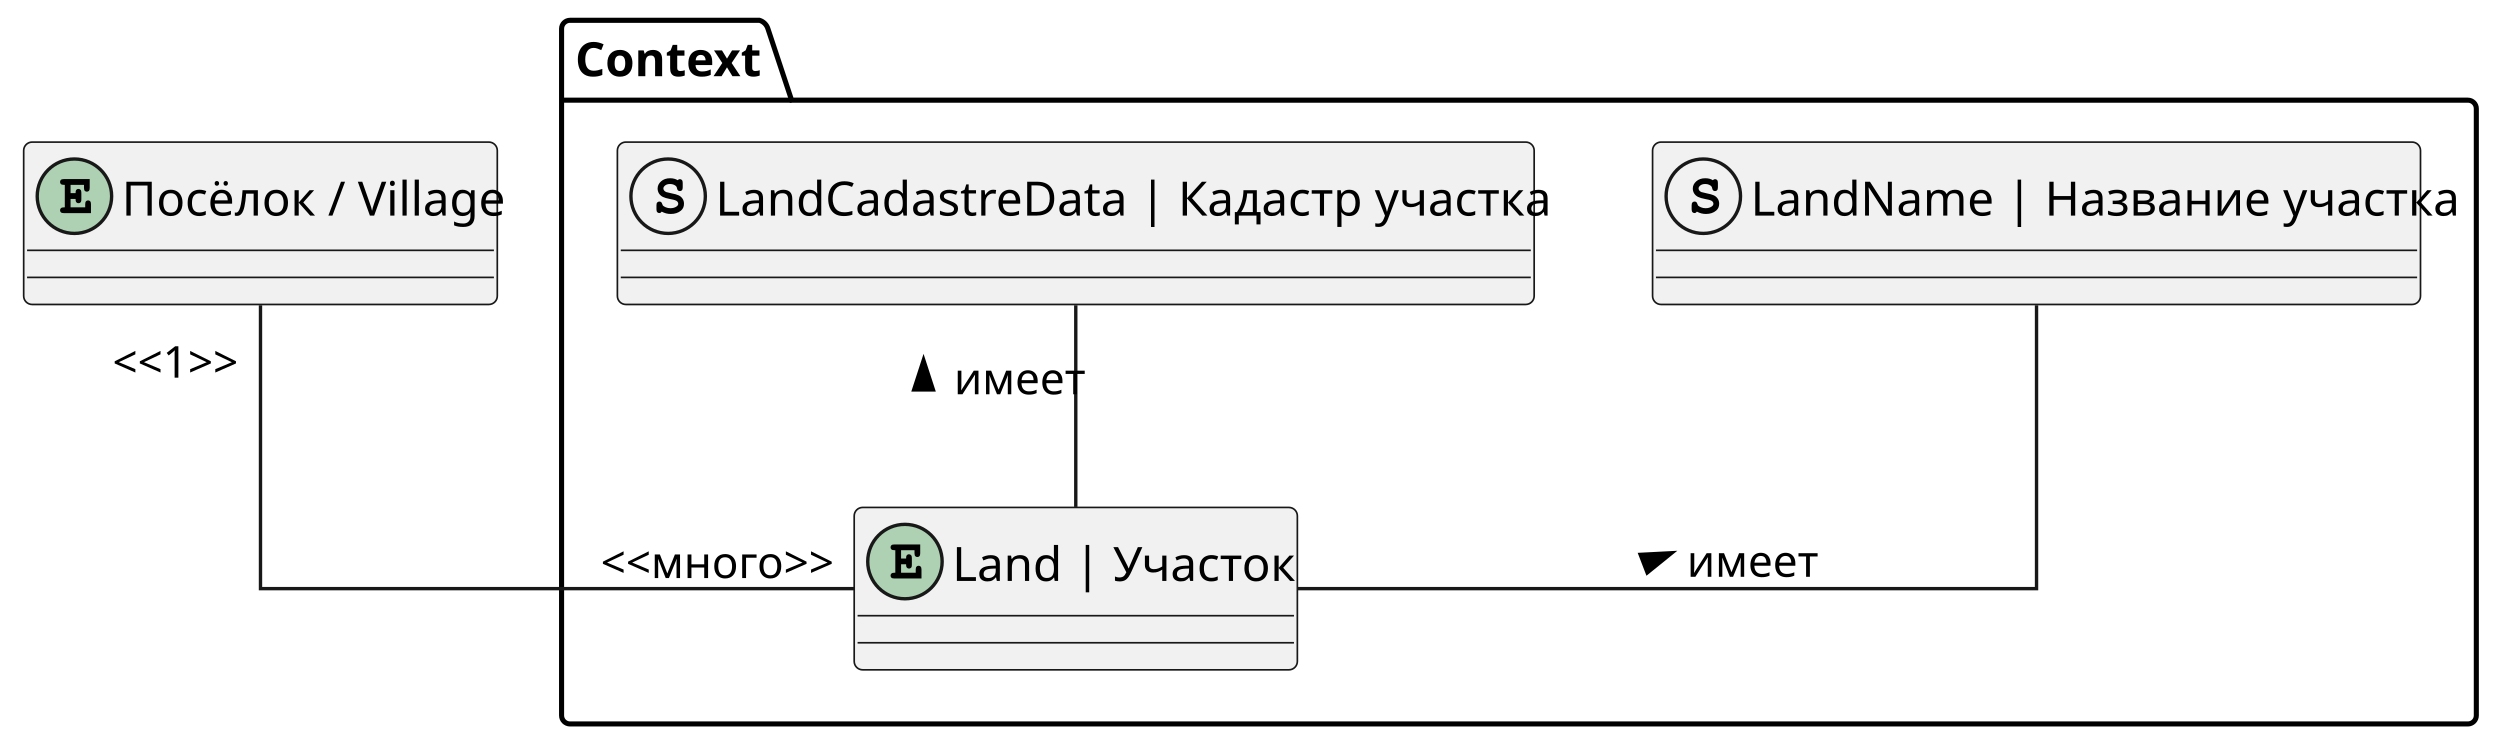
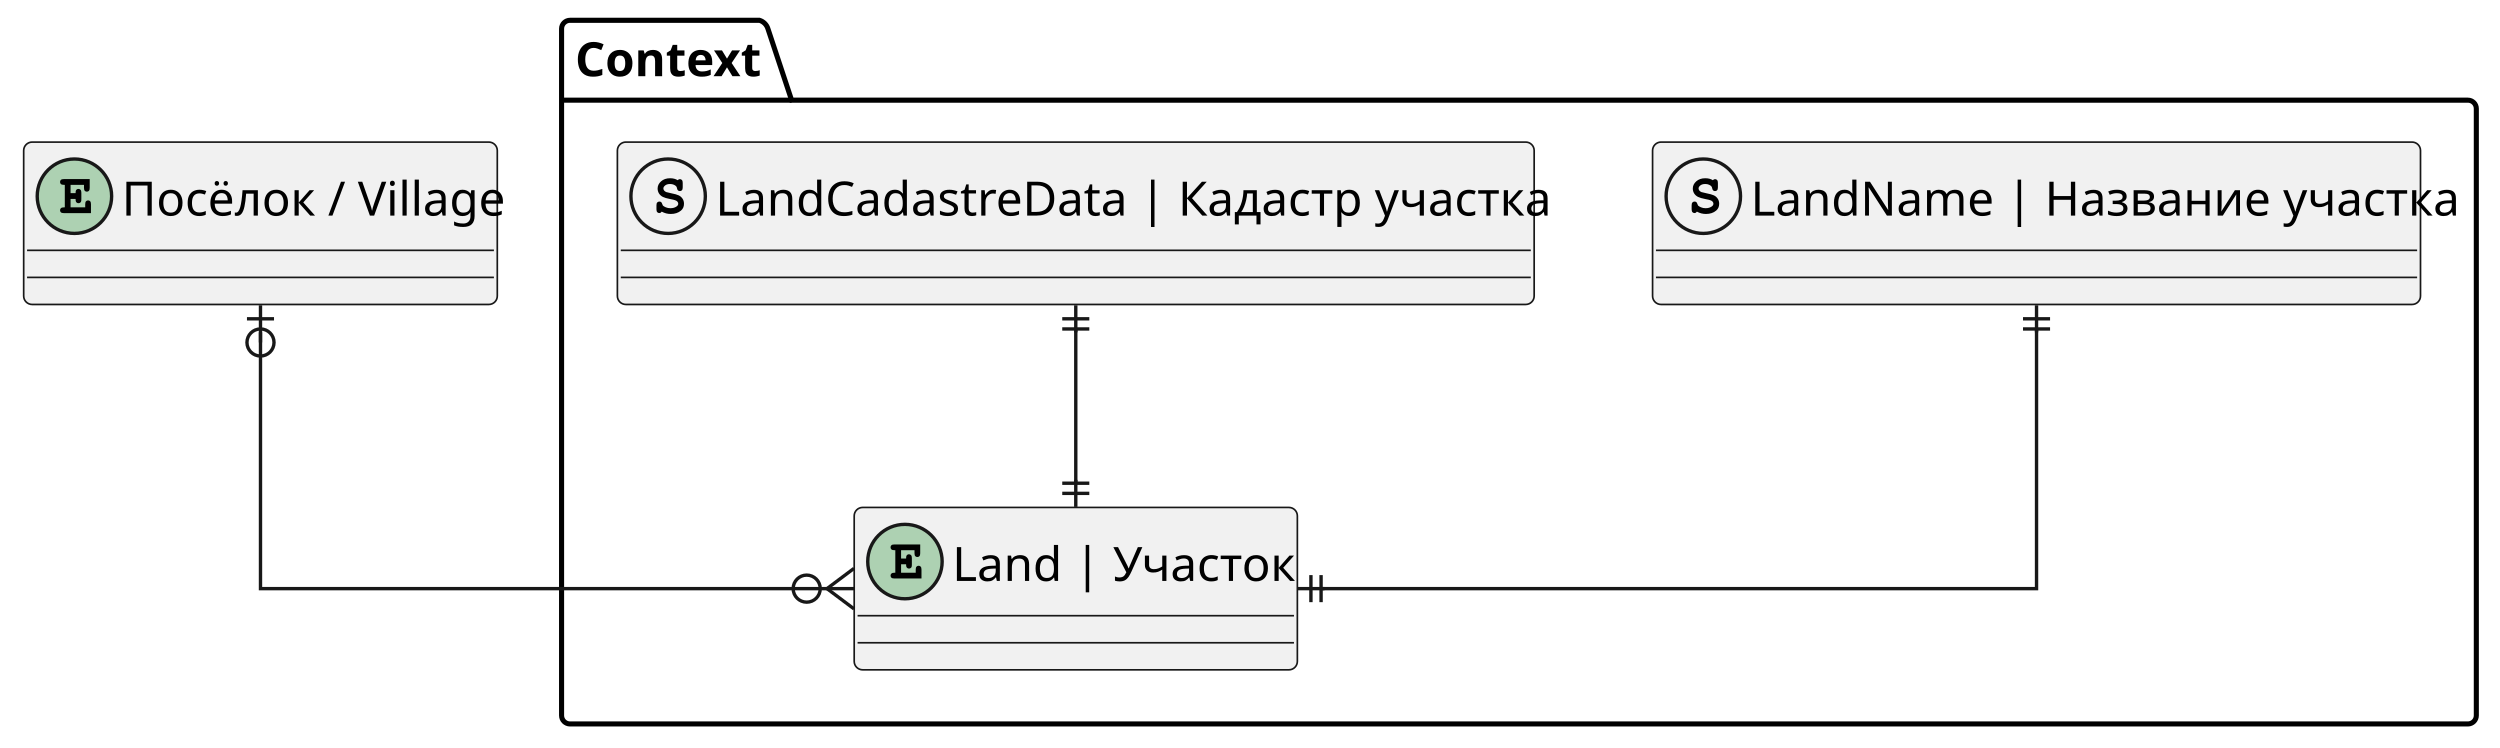
<svg xmlns="http://www.w3.org/2000/svg" contentStyleType="text/css" height="221px" preserveAspectRatio="none" style="width:739px;height:221px;background:#FFFFFF;" version="1.1" viewBox="0 0 739 221" width="739px" zoomAndPan="magnify">
  <defs />
  <g>
    <g id="cluster_Context">
      <path d="M168.5,6 L224.5,6 A3.75,3.75 0 0 1 227,8.5 L234,29.609 L729.5,29.609 A2.5,2.5 0 0 1 732,32.109 L732,211.5 A2.5,2.5 0 0 1 729.5,214 L168.5,214 A2.5,2.5 0 0 1 166,211.5 L166,8.5 A2.5,2.5 0 0 1 168.5,6 " fill="none" style="stroke:#000000;stroke-width:1.5;" />
      <line style="stroke:#000000;stroke-width:1.5;" x1="166" x2="234" y1="29.609" y2="29.609" />
      <text fill="#000000" font-family="sans-serif" font-size="14" font-weight="bold" lengthAdjust="spacing" textLength="55" x="170" y="22.533">Context</text>
    </g>
    <g id="elem_Land">
      <rect codeLine="9" fill="#F1F1F1" height="48" id="Land" rx="2.5" ry="2.5" style="stroke:#181818;stroke-width:0.5;" width="131" x="252.5" y="150" />
      <ellipse cx="267.5" cy="166" fill="#ADD1B2" rx="11" ry="11" style="stroke:#181818;stroke-width:1.0;" />
      <path d="M266.359,166.797 L266.359,169.297 L270.688,169.297 L270.688,168.375 Q270.688,167.766 270.922,167.5 Q271.172,167.234 271.547,167.234 Q271.922,167.234 272.156,167.5 Q272.391,167.766 272.391,168.375 L272.391,171 L264.391,171 Q263.766,171 263.5,170.766 Q263.25,170.531 263.25,170.141 Q263.25,169.766 263.516,169.531 Q263.781,169.297 264.391,169.297 L264.656,169.297 L264.656,162.641 L264.391,162.641 Q263.766,162.641 263.5,162.406 Q263.25,162.172 263.25,161.781 Q263.25,161.406 263.5,161.172 Q263.766,160.938 264.391,160.938 L272.016,160.938 L272.016,163.531 Q272.016,164.141 271.781,164.406 Q271.562,164.656 271.172,164.656 Q270.797,164.656 270.562,164.406 Q270.328,164.141 270.328,163.531 L270.328,162.641 L266.359,162.641 L266.359,165.094 L267.844,165.094 Q267.844,164.438 267.969,164.25 Q268.234,163.844 268.703,163.844 Q269.078,163.844 269.312,164.109 Q269.547,164.359 269.547,164.969 L269.547,166.938 Q269.547,167.484 269.422,167.672 Q269.156,168.062 268.703,168.062 Q268.234,168.062 267.969,167.656 Q267.844,167.469 267.844,166.797 L266.359,166.797 Z " fill="#000000" />
      <text fill="#000000" font-family="sans-serif" font-size="14" lengthAdjust="spacing" textLength="95" x="281.5" y="171.728">Land | Участок</text>
      <line style="stroke:#181818;stroke-width:0.5;" x1="253.5" x2="382.5" y1="182" y2="182" />
      <line style="stroke:#181818;stroke-width:0.5;" x1="253.5" x2="382.5" y1="190" y2="190" />
    </g>
    <g id="elem_LandName">
      <rect codeLine="13" fill="#F1F1F1" height="48" id="LandName" rx="2.5" ry="2.5" style="stroke:#181818;stroke-width:0.5;" width="227" x="488.5" y="42" />
      <ellipse cx="503.5" cy="58" fill="#F1F1F1" rx="11" ry="11" style="stroke:#181818;stroke-width:1.0;" />
      <path d="M501.609,62.562 Q501.391,62.828 501.25,62.906 Q501.109,62.984 500.922,62.984 Q500.531,62.984 500.281,62.719 Q500.047,62.453 500.047,61.859 L500.047,60.703 Q500.047,60.094 500.281,59.844 Q500.531,59.578 500.922,59.578 Q501.219,59.578 501.422,59.734 Q501.625,59.891 501.734,60.266 Q501.844,60.625 501.953,60.766 Q502.203,61.016 502.812,61.281 Q503.422,61.547 504.156,61.547 Q505.297,61.547 506.016,61.016 Q506.484,60.688 506.484,60.219 Q506.484,59.906 506.266,59.625 Q506.047,59.344 505.531,59.172 Q505.203,59.047 504.047,58.828 Q502.656,58.562 501.938,58.203 Q501.219,57.844 500.797,57.188 Q500.391,56.516 500.391,55.734 Q500.391,54.516 501.406,53.609 Q502.438,52.688 504.078,52.688 Q504.734,52.688 505.281,52.828 Q505.844,52.969 506.312,53.266 Q506.641,52.953 506.969,52.953 Q507.344,52.953 507.578,53.219 Q507.812,53.469 507.812,54.078 L507.812,55.359 Q507.812,55.969 507.578,56.234 Q507.344,56.484 506.969,56.484 Q506.656,56.484 506.422,56.297 Q506.234,56.156 506.141,55.734 Q506.062,55.312 505.922,55.125 Q505.672,54.812 505.188,54.609 Q504.719,54.391 504.078,54.391 Q503.156,54.391 502.625,54.812 Q502.094,55.234 502.094,55.703 Q502.094,56.016 502.312,56.312 Q502.531,56.609 502.953,56.781 Q503.234,56.891 504.531,57.156 Q505.844,57.406 506.547,57.719 Q507.25,58.016 507.719,58.672 Q508.188,59.328 508.188,60.234 Q508.188,61.5 507.297,62.25 Q506.109,63.25 504.281,63.25 Q503.578,63.25 502.906,63.078 Q502.25,62.906 501.609,62.562 Z " fill="#000000" />
      <text fill="#000000" font-family="sans-serif" font-size="14" lengthAdjust="spacing" textLength="195" x="517.5" y="63.728">LandName | Название участка</text>
      <line style="stroke:#181818;stroke-width:0.5;" x1="489.5" x2="714.5" y1="74" y2="74" />
      <line style="stroke:#181818;stroke-width:0.5;" x1="489.5" x2="714.5" y1="82" y2="82" />
    </g>
    <g id="elem_LandCadastreData">
      <rect codeLine="16" fill="#F1F1F1" height="48" id="LandCadastreData" rx="2.5" ry="2.5" style="stroke:#181818;stroke-width:0.5;" width="271" x="182.5" y="42" />
      <ellipse cx="197.5" cy="58" fill="#F1F1F1" rx="11" ry="11" style="stroke:#181818;stroke-width:1.0;" />
      <path d="M195.609,62.562 Q195.391,62.828 195.25,62.906 Q195.109,62.984 194.922,62.984 Q194.531,62.984 194.281,62.719 Q194.047,62.453 194.047,61.859 L194.047,60.703 Q194.047,60.094 194.281,59.844 Q194.531,59.578 194.922,59.578 Q195.219,59.578 195.422,59.734 Q195.625,59.891 195.734,60.266 Q195.844,60.625 195.953,60.766 Q196.203,61.016 196.812,61.281 Q197.422,61.547 198.156,61.547 Q199.297,61.547 200.016,61.016 Q200.484,60.688 200.484,60.219 Q200.484,59.906 200.266,59.625 Q200.047,59.344 199.531,59.172 Q199.203,59.047 198.047,58.828 Q196.656,58.562 195.938,58.203 Q195.219,57.844 194.797,57.188 Q194.391,56.516 194.391,55.734 Q194.391,54.516 195.406,53.609 Q196.438,52.688 198.078,52.688 Q198.734,52.688 199.281,52.828 Q199.844,52.969 200.312,53.266 Q200.641,52.953 200.969,52.953 Q201.344,52.953 201.578,53.219 Q201.812,53.469 201.812,54.078 L201.812,55.359 Q201.812,55.969 201.578,56.234 Q201.344,56.484 200.969,56.484 Q200.656,56.484 200.422,56.297 Q200.234,56.156 200.141,55.734 Q200.062,55.312 199.922,55.125 Q199.672,54.812 199.188,54.609 Q198.719,54.391 198.078,54.391 Q197.156,54.391 196.625,54.812 Q196.094,55.234 196.094,55.703 Q196.094,56.016 196.312,56.312 Q196.531,56.609 196.953,56.781 Q197.234,56.891 198.531,57.156 Q199.844,57.406 200.547,57.719 Q201.25,58.016 201.719,58.672 Q202.188,59.328 202.188,60.234 Q202.188,61.5 201.297,62.25 Q200.109,63.25 198.281,63.25 Q197.578,63.25 196.906,63.078 Q196.25,62.906 195.609,62.562 Z " fill="#000000" />
      <text fill="#000000" font-family="sans-serif" font-size="14" lengthAdjust="spacing" textLength="239" x="211.5" y="63.728">LandCadastreData | Кадастр участка</text>
      <line style="stroke:#181818;stroke-width:0.5;" x1="183.5" x2="452.5" y1="74" y2="74" />
      <line style="stroke:#181818;stroke-width:0.5;" x1="183.5" x2="452.5" y1="82" y2="82" />
    </g>
    <g id="elem_Village">
      <rect codeLine="8" fill="#F1F1F1" height="48" id="Village" rx="2.5" ry="2.5" style="stroke:#181818;stroke-width:0.5;" width="140" x="7" y="42" />
      <ellipse cx="22" cy="58" fill="#ADD1B2" rx="11" ry="11" style="stroke:#181818;stroke-width:1.0;" />
      <path d="M20.859,58.797 L20.859,61.297 L25.188,61.297 L25.188,60.375 Q25.188,59.766 25.422,59.5 Q25.672,59.234 26.047,59.234 Q26.422,59.234 26.656,59.5 Q26.891,59.766 26.891,60.375 L26.891,63 L18.891,63 Q18.266,63 18,62.766 Q17.75,62.531 17.75,62.141 Q17.75,61.766 18.016,61.531 Q18.281,61.297 18.891,61.297 L19.156,61.297 L19.156,54.641 L18.891,54.641 Q18.266,54.641 18,54.406 Q17.75,54.172 17.75,53.781 Q17.75,53.406 18,53.172 Q18.266,52.938 18.891,52.938 L26.516,52.938 L26.516,55.531 Q26.516,56.141 26.281,56.406 Q26.062,56.656 25.672,56.656 Q25.297,56.656 25.062,56.406 Q24.828,56.141 24.828,55.531 L24.828,54.641 L20.859,54.641 L20.859,57.094 L22.344,57.094 Q22.344,56.438 22.469,56.25 Q22.734,55.844 23.203,55.844 Q23.578,55.844 23.812,56.109 Q24.047,56.359 24.047,56.969 L24.047,58.938 Q24.047,59.484 23.922,59.672 Q23.656,60.062 23.203,60.062 Q22.734,60.062 22.469,59.656 Q22.344,59.469 22.344,58.797 L20.859,58.797 Z " fill="#000000" />
      <text fill="#000000" font-family="sans-serif" font-size="14" lengthAdjust="spacing" textLength="108" x="36" y="63.728">Посёлок / Village</text>
      <line style="stroke:#181818;stroke-width:0.5;" x1="8" x2="146" y1="74" y2="74" />
      <line style="stroke:#181818;stroke-width:0.5;" x1="8" x2="146" y1="82" y2="82" />
    </g>
    <g id="link_LandName_Land">
-       <path codeLine="20" d="M602,90.24 C602,122.08 602,174 602,174 C602,174 467.38,174 383.51,174 " fill="none" id="LandName-Land" style="stroke:#181818;stroke-width:1.0;" />
-       <polygon fill="#000000" points="494.309,163.386,484.811,163.88,486.915,169.368,494.309,163.386" style="stroke:#000000;stroke-width:1.0;" />
-       <text fill="#000000" font-family="sans-serif" font-size="13" lengthAdjust="spacing" textLength="35" x="498.64" y="170.495">имеет</text>
+       <path codeLine="20" d="M602,97.24 C602,97.24 602,174 602,174 C602,174 390.51,174 390.51,174 " fill="none" id="LandName-Land" style="stroke:#181818;stroke-width:1.0;" />
+       <line style="stroke:#181818;stroke-width:1.0;" x1="387.51" x2="387.51" y1="178" y2="170" />
+       <line style="stroke:#181818;stroke-width:1.0;" x1="390.51" x2="390.51" y1="178" y2="170" />
+       <line style="stroke:#181818;stroke-width:1.0;" x1="391.51" x2="383.51" y1="174" y2="174" />
+       <line style="stroke:#181818;stroke-width:1.0;" x1="598" x2="606" y1="94.24" y2="94.24" />
+       <line style="stroke:#181818;stroke-width:1.0;" x1="598" x2="606" y1="97.24" y2="97.24" />
+       <line style="stroke:#181818;stroke-width:1.0;" x1="602" x2="602" y1="98.24" y2="90.24" />
    </g>
    <g id="link_LandCadastreData_Land">
-       <path codeLine="21" d="M318,90.24 C318,108.02 318,132.08 318,149.84 " fill="none" id="LandCadastreData-Land" style="stroke:#181818;stroke-width:1.0;" />
-       <polygon fill="#000000" points="273,106.216,270.061,115.261,275.939,115.261,273,106.216" style="stroke:#000000;stroke-width:1.0;" />
-       <text fill="#000000" font-family="sans-serif" font-size="13" lengthAdjust="spacing" textLength="35" x="282" y="116.535">имеет</text>
+       <path codeLine="21" d="M318,97.24 C318,97.24 318,142.84 318,142.84 " fill="none" id="LandCadastreData-Land" style="stroke:#181818;stroke-width:1.0;" />
+       <line style="stroke:#181818;stroke-width:1.0;" x1="322" x2="314" y1="145.84" y2="145.84" />
+       <line style="stroke:#181818;stroke-width:1.0;" x1="322" x2="314" y1="142.84" y2="142.84" />
+       <line style="stroke:#181818;stroke-width:1.0;" x1="318" x2="318" y1="141.84" y2="149.84" />
+       <line style="stroke:#181818;stroke-width:1.0;" x1="314" x2="322" y1="94.24" y2="94.24" />
+       <line style="stroke:#181818;stroke-width:1.0;" x1="314" x2="322" y1="97.24" y2="97.24" />
+       <line style="stroke:#181818;stroke-width:1.0;" x1="318" x2="318" y1="98.24" y2="90.24" />
    </g>
    <g id="link_Village_Land">
-       <path codeLine="5" d="M77,90.24 C77,122.08 77,174 77,174 C77,174 181.1,174 252.46,174 " fill="none" id="Village-Land" style="stroke:#181818;stroke-width:1.0;" />
-       <text fill="#000000" font-family="sans-serif" font-size="13" lengthAdjust="spacing" textLength="39" x="33.247" y="111.636">&lt;&lt;1&gt;&gt;</text>
-       <text fill="#000000" font-family="sans-serif" font-size="13" lengthAdjust="spacing" textLength="67" x="177.568" y="170.872">&lt;&lt;много&gt;&gt;</text>
+       <path codeLine="5" d="M77,98.24 C77,98.24 77,174 77,174 C77,174 244.46,174 244.46,174 " fill="none" id="Village-Land" style="stroke:#181818;stroke-width:1.0;" />
+       <line style="stroke:#181818;stroke-width:1.0;" x1="244.46" x2="252.46" y1="174" y2="168" />
+       <line style="stroke:#181818;stroke-width:1.0;" x1="244.46" x2="252.46" y1="174" y2="180" />
+       <line style="stroke:#181818;stroke-width:1.0;" x1="244.46" x2="252.46" y1="174" y2="174" />
+       <ellipse cx="238.46" cy="174" fill="none" rx="4" ry="4" style="stroke:#181818;stroke-width:1.0;" />
+       <line style="stroke:#181818;stroke-width:1.0;" x1="77" x2="77" y1="101.24" y2="90.24" />
+       <ellipse cx="77" cy="101.24" fill="none" rx="4" ry="4" style="stroke:#181818;stroke-width:1.0;" />
+       <line style="stroke:#181818;stroke-width:1.0;" x1="73" x2="81" y1="94.24" y2="94.24" />
    </g>
  </g>
</svg>
